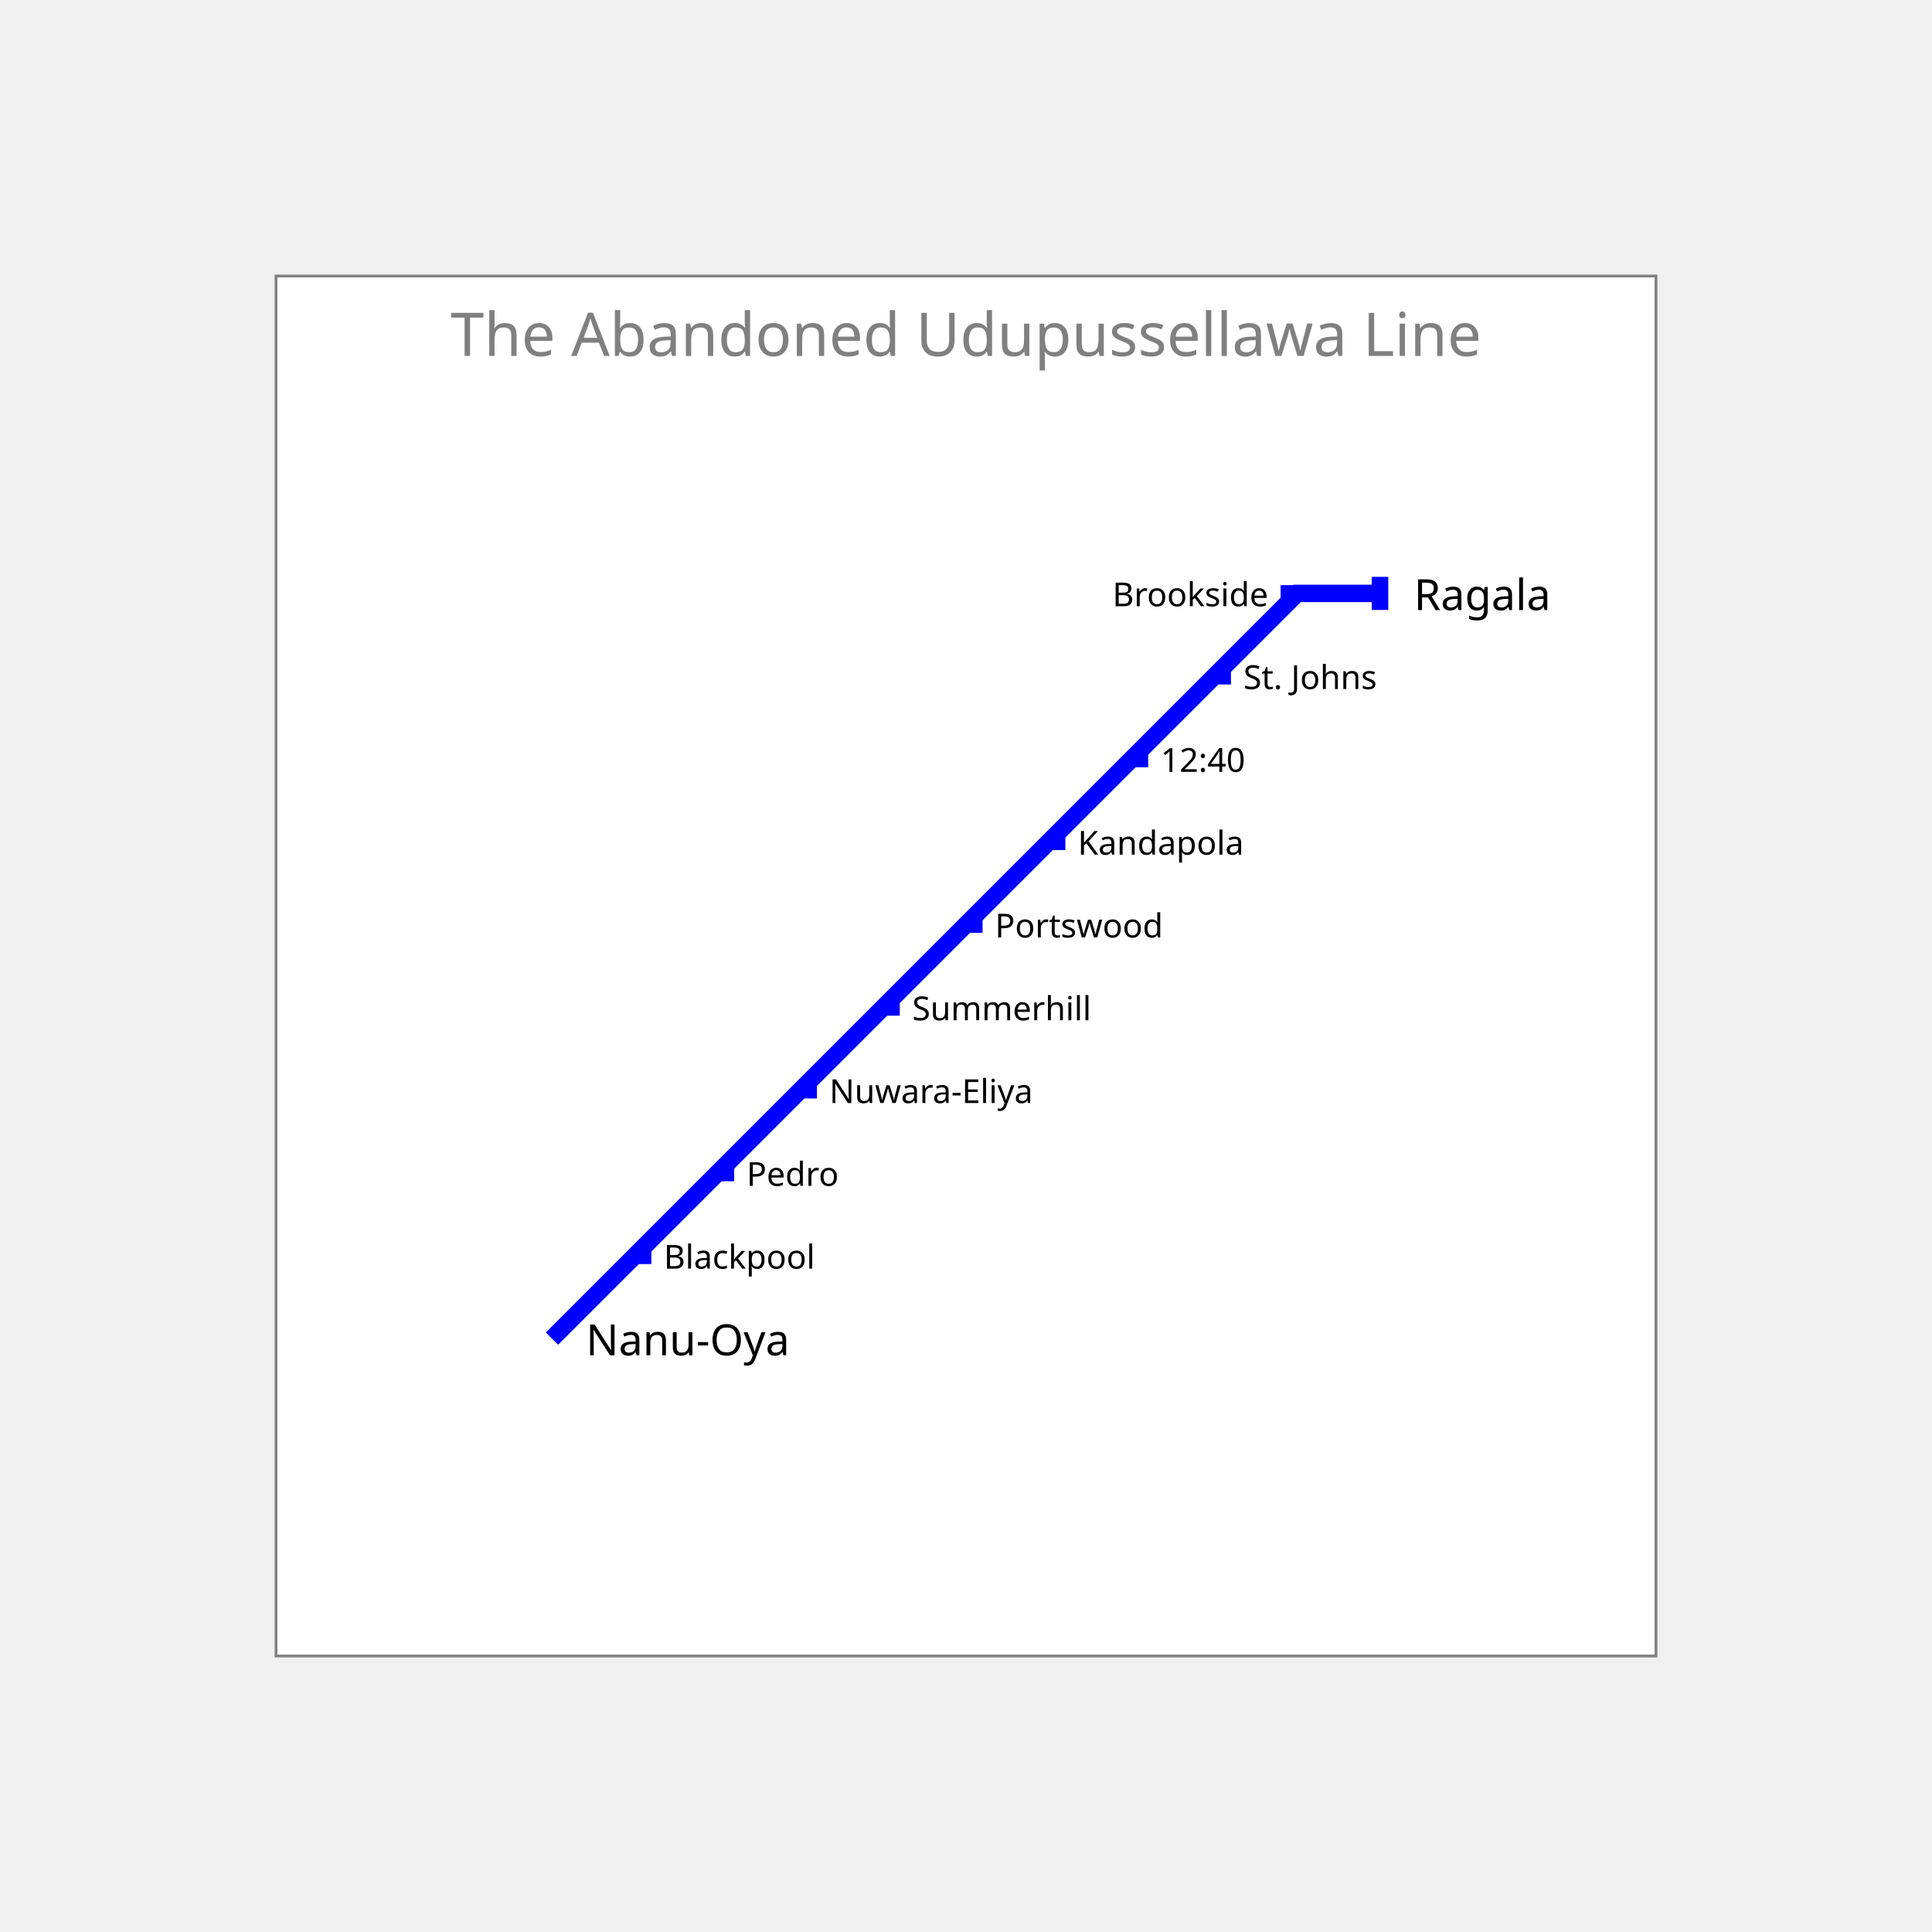
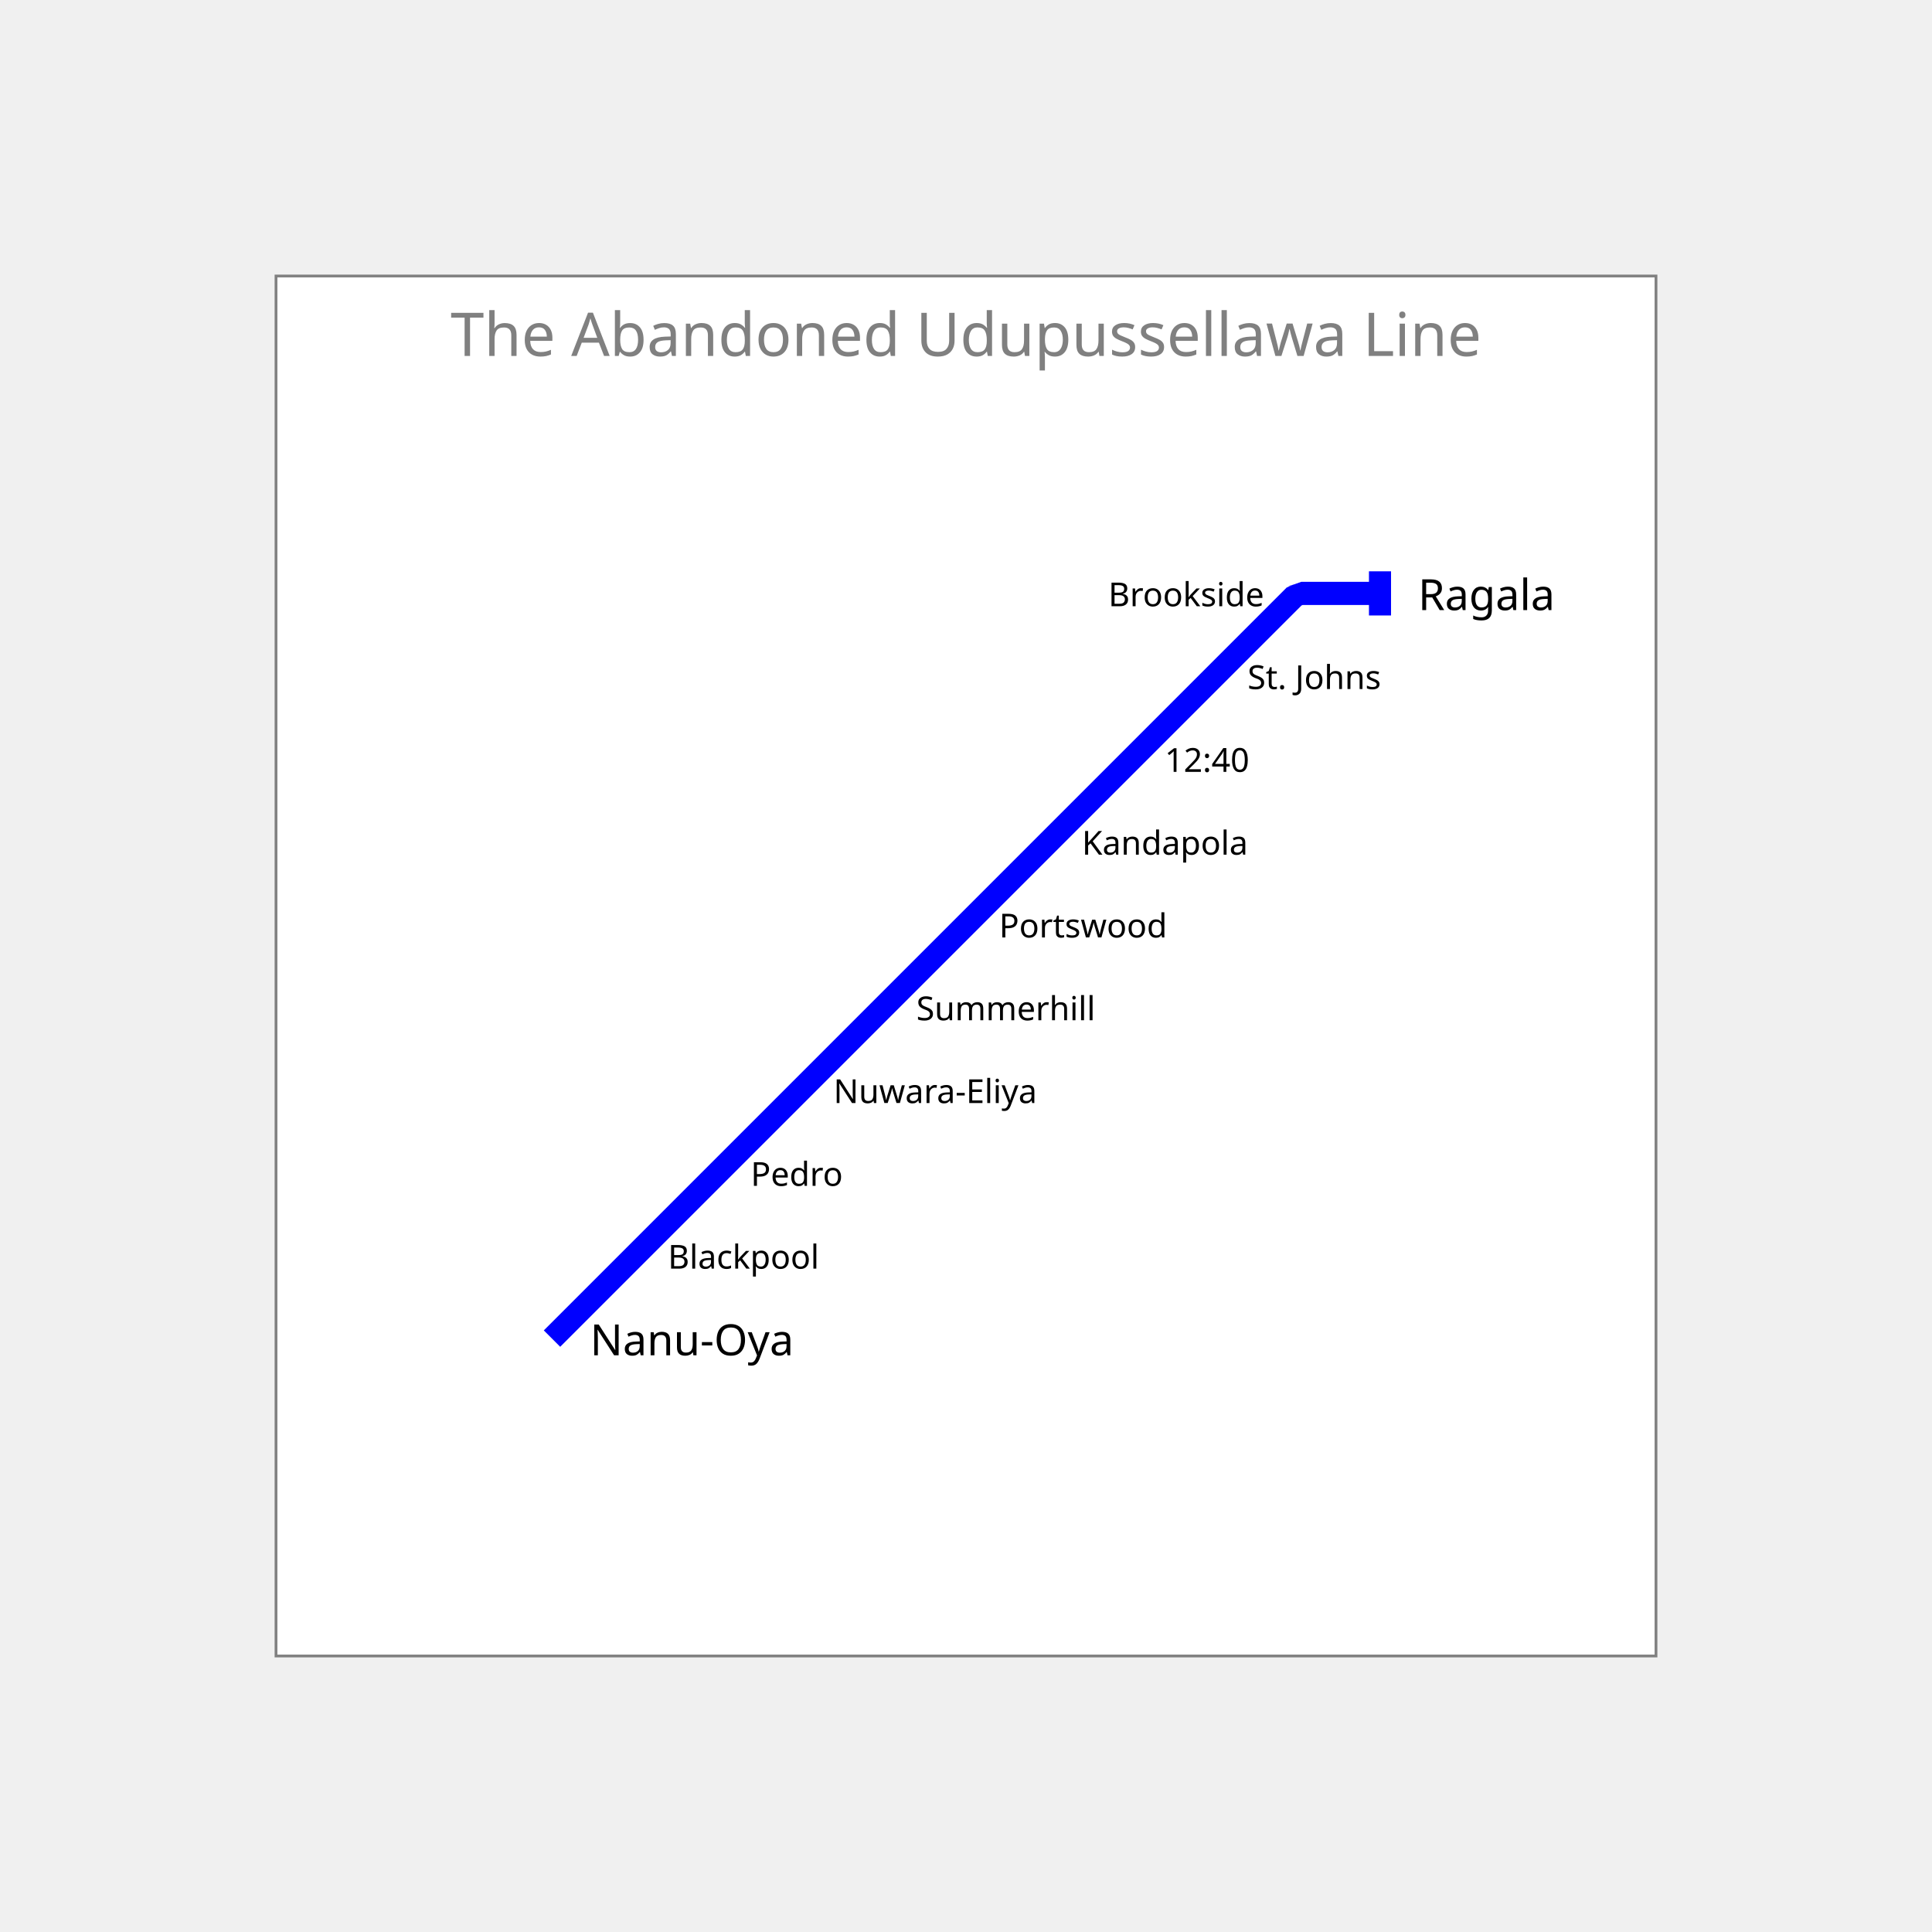
<svg xmlns="http://www.w3.org/2000/svg" width="700" height="700" padding="200">
  <rect x="100.0" y="100.0" width="500" height="500" fill="white" stroke="gray" />
  <text fill="gray" stroke="none" font-size="21.875" font-family="Trebuchet MS" x="350.0" y="112.0" text-anchor="middle" dominant-baseline="hanging">The Abandoned Udupussellawa Line</text>
  <g>
-     <path fill="none" stroke-width="6.3" stroke-opacity="1" d="M200 485 L230 455 L260 425 L290 395 L320 365 L350 335 L380 305 L410 275 L440 245 L470 215 L500 215" stroke="blue" />
-     <rect stroke="none" fill-opacity="1" x="497" y="209" width="6" height="12" fill="blue" />
+     <path fill="none" stroke-width="8.4" stroke-opacity="1" d="M 200.0,485.0 L 230.0,455.0 L 260.0,425.0 L 290.0,395.0 L 320.0,365.0 L 350.0,335.0 L 380.0,305.0 L 410.0,275.0 L 440.0,245.0 L 468.939,216.061 C 468.943,216.057 471.495,215.0 471.5,215.0 L 500.0,215.0" stroke="blue" />
+     <rect stroke="none" fill-opacity="1" x="496" y="207" width="8" height="16" fill="blue" />
  </g>
  <g>
-     <text fill="black" stroke="none" font-size="15.6" font-family="Trebuchet MS" font-weight="100" text-anchor="start" dominant-baseline="central" x="212.3" y="485" transform="translate(200,485) rotate(-0) translate(-200,-485)">Nanu-Oya</text>
+     <text fill="black" stroke="none" font-size="15.6" font-family="Trebuchet MS" font-weight="100" text-anchor="start" dominant-baseline="central" x="213.8" y="485" transform="translate(200,485) rotate(-0) translate(-200,-485)">Nanu-Oya</text>
  </g>
  <g>
-     <text fill="black" stroke="none" font-size="15.6" font-family="Trebuchet MS" font-weight="100" text-anchor="start" dominant-baseline="central" x="512.3" y="215" transform="translate(500,215) rotate(-0) translate(-500,-215)">Ragala</text>
+     <text fill="black" stroke="none" font-size="15.6" font-family="Trebuchet MS" font-weight="100" text-anchor="start" dominant-baseline="central" x="513.8" y="215" transform="translate(500,215) rotate(-0) translate(-500,-215)">Ragala</text>
  </g>
  <g>
-     <rect stroke="none" fill-opacity="1" x="230.0" y="452.0" width="6" height="6" fill="blue" />
-     <text fill="black" stroke="none" font-size="12" font-family="Trebuchet MS" font-weight="100" text-anchor="start" dominant-baseline="central" x="240.5" y="455" transform="translate(230,455) rotate(-0) translate(-230,-455)">Blackpool</text>
+     <text fill="black" stroke="none" font-size="12" font-family="Trebuchet MS" font-weight="100" text-anchor="start" dominant-baseline="central" x="242.0" y="455" transform="translate(230,455) rotate(-0) translate(-230,-455)">Blackpool</text>
  </g>
  <g>
-     <rect stroke="none" fill-opacity="1" x="260.0" y="422.0" width="6" height="6" fill="blue" />
-     <text fill="black" stroke="none" font-size="12" font-family="Trebuchet MS" font-weight="100" text-anchor="start" dominant-baseline="central" x="270.5" y="425" transform="translate(260,425) rotate(-0) translate(-260,-425)">Pedro</text>
+     <text fill="black" stroke="none" font-size="12" font-family="Trebuchet MS" font-weight="100" text-anchor="start" dominant-baseline="central" x="272.0" y="425" transform="translate(260,425) rotate(-0) translate(-260,-425)">Pedro</text>
  </g>
  <g>
-     <rect stroke="none" fill-opacity="1" x="290.0" y="392.0" width="6" height="6" fill="blue" />
-     <text fill="black" stroke="none" font-size="12" font-family="Trebuchet MS" font-weight="100" text-anchor="start" dominant-baseline="central" x="300.5" y="395" transform="translate(290,395) rotate(-0) translate(-290,-395)">Nuwara-Eliya</text>
+     <text fill="black" stroke="none" font-size="12" font-family="Trebuchet MS" font-weight="100" text-anchor="start" dominant-baseline="central" x="302.0" y="395" transform="translate(290,395) rotate(-0) translate(-290,-395)">Nuwara-Eliya</text>
  </g>
  <g>
-     <rect stroke="none" fill-opacity="1" x="320.0" y="362.0" width="6" height="6" fill="blue" />
-     <text fill="black" stroke="none" font-size="12" font-family="Trebuchet MS" font-weight="100" text-anchor="start" dominant-baseline="central" x="330.5" y="365" transform="translate(320,365) rotate(-0) translate(-320,-365)">Summerhill</text>
+     <text fill="black" stroke="none" font-size="12" font-family="Trebuchet MS" font-weight="100" text-anchor="start" dominant-baseline="central" x="332.0" y="365" transform="translate(320,365) rotate(-0) translate(-320,-365)">Summerhill</text>
  </g>
  <g>
-     <rect stroke="none" fill-opacity="1" x="350.0" y="332.0" width="6" height="6" fill="blue" />
-     <text fill="black" stroke="none" font-size="12" font-family="Trebuchet MS" font-weight="100" text-anchor="start" dominant-baseline="central" x="360.5" y="335" transform="translate(350,335) rotate(-0) translate(-350,-335)">Portswood</text>
+     <text fill="black" stroke="none" font-size="12" font-family="Trebuchet MS" font-weight="100" text-anchor="start" dominant-baseline="central" x="362.0" y="335" transform="translate(350,335) rotate(-0) translate(-350,-335)">Portswood</text>
  </g>
  <g>
-     <rect stroke="none" fill-opacity="1" x="380.0" y="302.0" width="6" height="6" fill="blue" />
-     <text fill="black" stroke="none" font-size="12" font-family="Trebuchet MS" font-weight="100" text-anchor="start" dominant-baseline="central" x="390.5" y="305" transform="translate(380,305) rotate(-0) translate(-380,-305)">Kandapola</text>
+     <text fill="black" stroke="none" font-size="12" font-family="Trebuchet MS" font-weight="100" text-anchor="start" dominant-baseline="central" x="392.0" y="305" transform="translate(380,305) rotate(-0) translate(-380,-305)">Kandapola</text>
  </g>
  <g>
-     <rect stroke="none" fill-opacity="1" x="410.0" y="272.0" width="6" height="6" fill="blue" />
-     <text fill="black" stroke="none" font-size="12" font-family="Trebuchet MS" font-weight="100" text-anchor="start" dominant-baseline="central" x="420.5" y="275" transform="translate(410,275) rotate(-0) translate(-410,-275)">12:40</text>
+     <text fill="black" stroke="none" font-size="12" font-family="Trebuchet MS" font-weight="100" text-anchor="start" dominant-baseline="central" x="422.0" y="275" transform="translate(410,275) rotate(-0) translate(-410,-275)">12:40</text>
  </g>
  <g>
-     <rect stroke="none" fill-opacity="1" x="440.0" y="242.0" width="6" height="6" fill="blue" />
-     <text fill="black" stroke="none" font-size="12" font-family="Trebuchet MS" font-weight="100" text-anchor="start" dominant-baseline="central" x="450.5" y="245" transform="translate(440,245) rotate(-0) translate(-440,-245)">St. Johns</text>
+     <text fill="black" stroke="none" font-size="12" font-family="Trebuchet MS" font-weight="100" text-anchor="start" dominant-baseline="central" x="452.0" y="245" transform="translate(440,245) rotate(-0) translate(-440,-245)">St. Johns</text>
  </g>
  <g>
-     <rect stroke="none" fill-opacity="1" x="464.0" y="212.0" width="6" height="6" fill="blue" />
-     <text fill="black" stroke="none" font-size="12" font-family="Trebuchet MS" font-weight="100" text-anchor="end" dominant-baseline="central" x="459.5" y="215" transform="translate(470,215) rotate(-0) translate(-470,-215)">Brookside</text>
+     <text fill="black" stroke="none" font-size="12" font-family="Trebuchet MS" font-weight="100" text-anchor="end" dominant-baseline="central" x="458.0" y="215" transform="translate(470,215) rotate(-0) translate(-470,-215)">Brookside</text>
  </g>
</svg>
